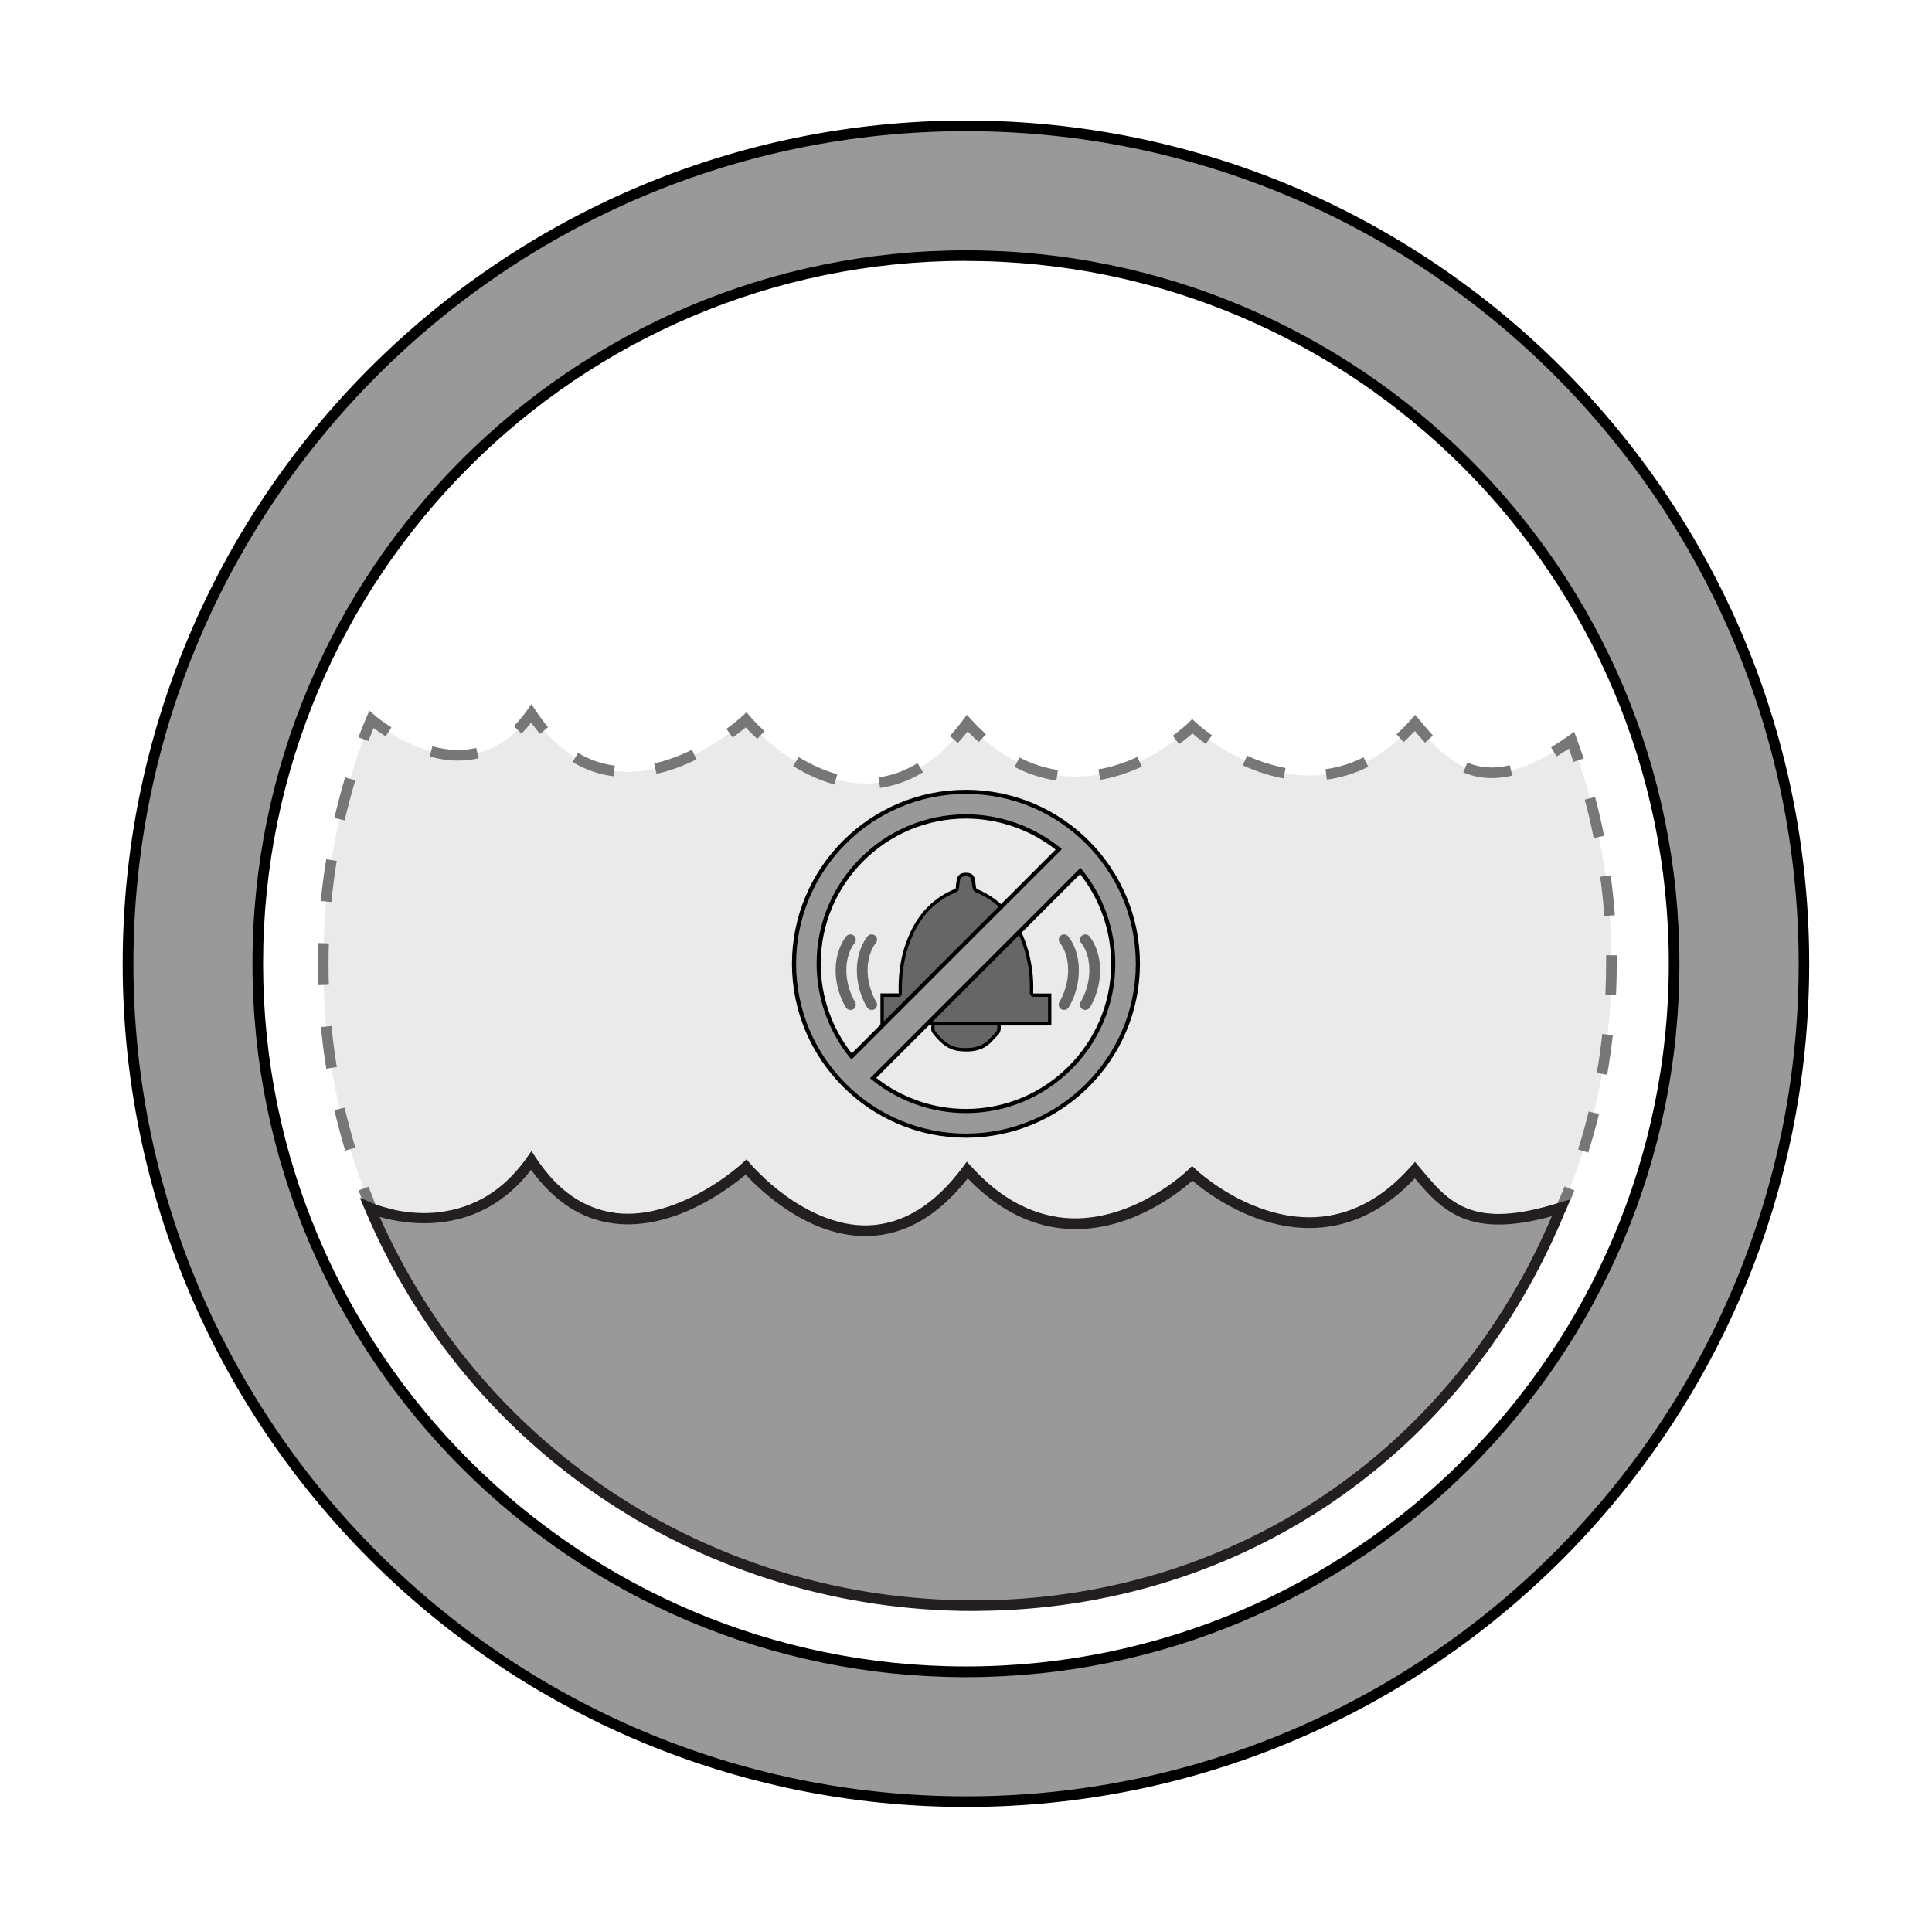
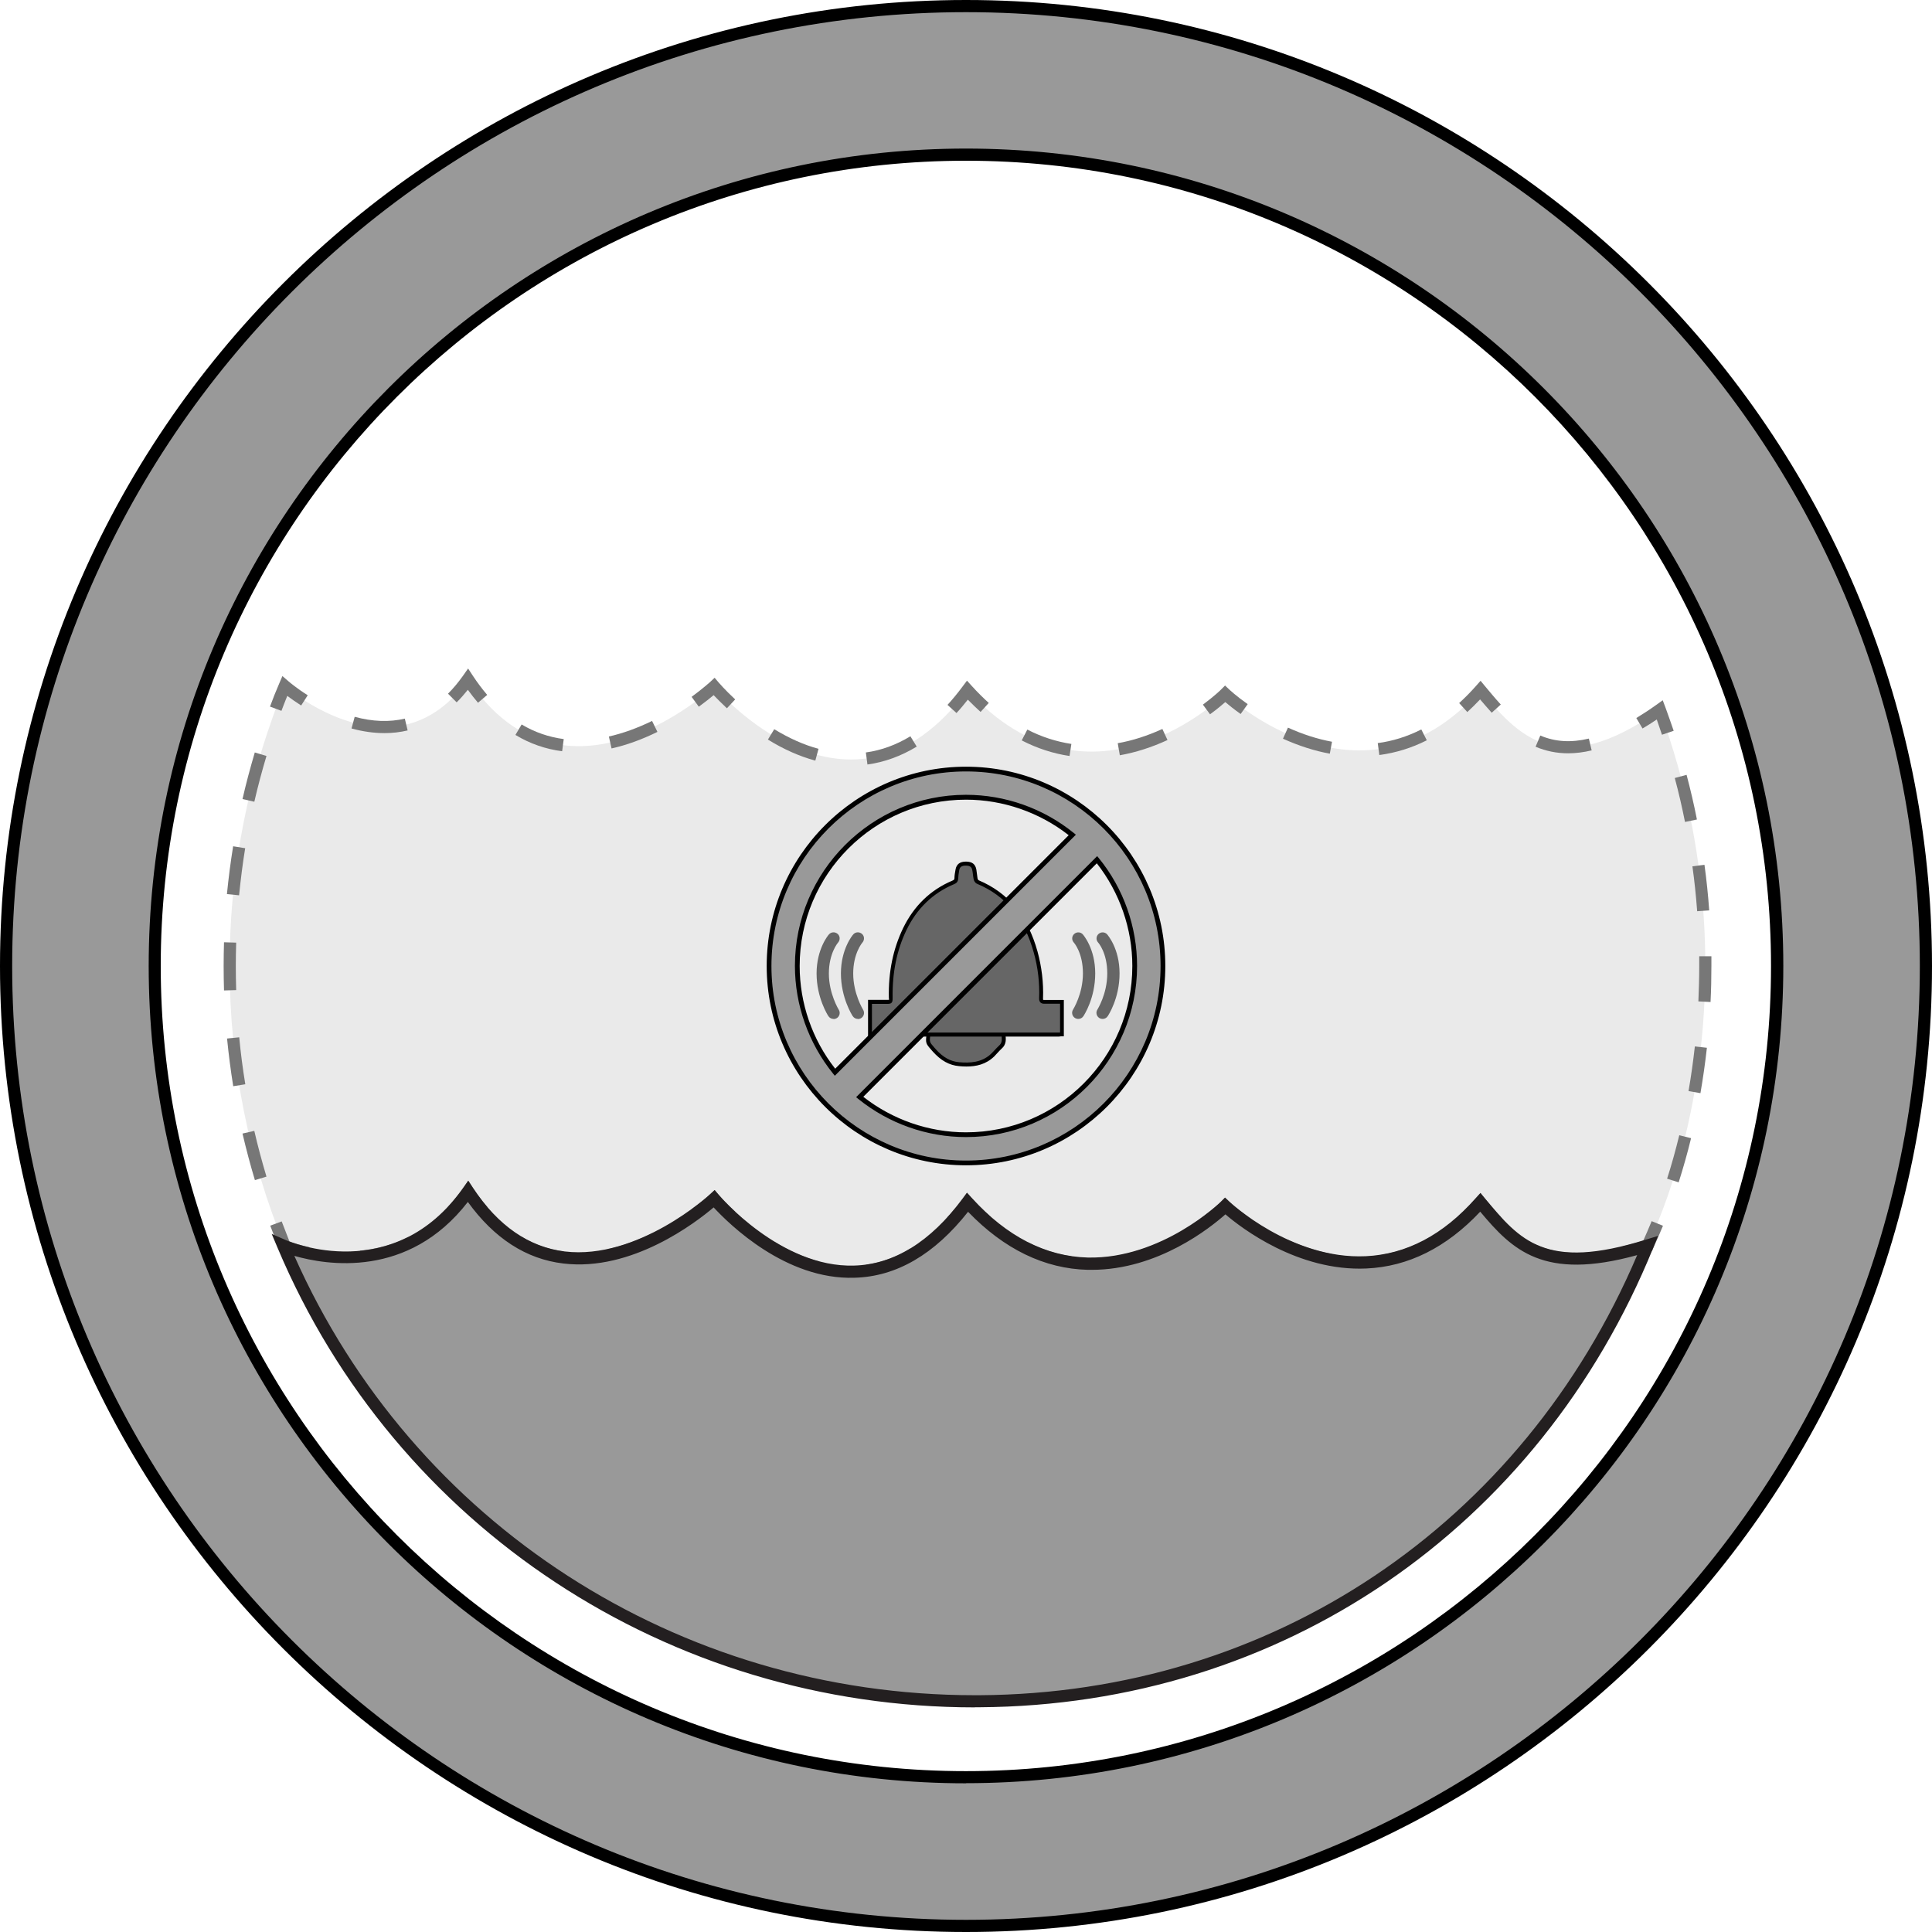
- <svg xmlns="http://www.w3.org/2000/svg" id="a" viewBox="0 0 181.89 181.48">
-   <defs>
-     <style>.p{fill:#777;}.q{fill:#eaeaea;}.r{fill:#999;}.s{fill:#231f20;}.t{fill:#666;}</style>
-   </defs>
+ <svg xmlns="http://www.w3.org/2000/svg" viewBox="0 0 158.77 158.78">
+   <g id="a" />
  <g id="b">
    <g id="c">
-       <path class="r" d="M90.94,11.85C47.38,11.85,12.06,47.17,12.06,90.74s35.32,78.89,78.89,78.89,78.89-35.32,78.89-78.89S134.51,11.85,90.94,11.85Zm0,145.56c-36.82,0-66.67-29.85-66.67-66.67S54.12,24.07,90.94,24.07s66.67,29.85,66.67,66.67-29.85,66.67-66.67,66.67Z" />
-       <path d="M90.94,170.13c-43.77,0-79.39-35.61-79.39-79.39S47.17,11.35,90.94,11.35s79.39,35.61,79.39,79.39-35.61,79.39-79.39,79.39Zm0-157.78C47.72,12.35,12.56,47.52,12.56,90.74s35.16,78.39,78.39,78.39,78.39-35.17,78.39-78.39S134.17,12.35,90.94,12.35Zm0,145.56c-37.04,0-67.17-30.13-67.17-67.17S53.9,23.57,90.94,23.57s67.17,30.13,67.17,67.17-30.13,67.17-67.17,67.17Zm0-133.35c-36.49,0-66.17,29.69-66.17,66.17s29.69,66.17,66.17,66.17,66.17-29.68,66.17-66.17S127.43,24.57,90.94,24.57Z" />
-     </g>
-   </g>
-   <g id="d">
-     <g id="e">
-       <path class="q" d="M146.97,113.73c-8.39,2.61-10.69,.12-13.75-3.55-9.71,10.94-20.97,.31-20.97,.31,0,0-10.99,10.86-21.18-.32-9.7,13-20.82-.28-20.82-.28,0,0-12.27,11.39-20.22-.61-5.59,7.91-13.94,4.95-15.06,4.5-2.93-7.1-4.54-14.88-4.54-23.04,0-7.17,1.25-14.05,3.54-20.44,.3-.86,.63-1.72,.99-2.56,.36,.31,9.19,7.76,15.07-.56,7.95,12,20.22,.6,20.22,.6,0,0,11.12,13.28,20.82,.29,10.19,11.17,21.18,.32,21.18,.32,0,0,11.26,10.63,20.97-.32,3.06,3.68,6.35,7.56,14.74,1.63,.55,1.49,1.04,3.01,1.48,4.55,1.48,5.24,2.27,10.78,2.27,16.49,0,13.4-4.33,22-4.74,22.99Z" />
-       <g>
-         <path class="p" d="M145.16,114.75l-.24-.97c.53-.13,1.09-.28,1.68-.46,.02-.04,.04-.08,.06-.12,.14-.32,.37-.82,.64-1.49l.93,.38c-.28,.68-.51,1.19-.66,1.52-.06,.14-.11,.25-.14,.32l-.09,.22-.22,.07c-.69,.21-1.34,.4-1.96,.54Z" />
-         <path class="p" d="M141.07,115.31c-1.43,0-2.66-.26-3.77-.8l.43-.9c.97,.47,2.07,.7,3.34,.7h.16l.02,1h-.18Z" />
-         <path class="p" d="M134.16,112.03c-.32-.35-.63-.71-.96-1.09-.34,.37-.7,.71-1.05,1.04l-.67-.74c.46-.42,.92-.89,1.37-1.39l.39-.43,.37,.45c.44,.53,.86,1.03,1.29,1.49l-.74,.68Z" />
-         <path class="p" d="M124.93,115.52l-.13-.99c1.23-.17,2.43-.54,3.58-1.12l.45,.89c-1.24,.63-2.55,1.03-3.89,1.21Zm-4.07-.12c-1.27-.23-2.56-.65-3.85-1.23l.41-.91c1.21,.55,2.43,.94,3.62,1.16l-.18,.98Z" />
-         <path class="p" d="M111.01,112.17l-.6-.8c.93-.69,1.48-1.22,1.48-1.23l.34-.34,.35,.33s.56,.53,1.51,1.2l-.58,.81c-.56-.4-.99-.75-1.26-.98-.27,.24-.69,.59-1.25,1Z" />
-         <path class="p" d="M99.47,115.6c-1.35-.2-2.67-.63-3.93-1.27l.46-.89c1.17,.6,2.38,.99,3.62,1.17l-.15,.99Zm4.13-.08l-.18-.98c1.21-.22,2.44-.61,3.66-1.18l.42,.91c-1.3,.6-2.62,1.03-3.91,1.26Z" />
-         <path class="p" d="M90.17,112.06l-.74-.67c.42-.46,.84-.97,1.24-1.51l.36-.49,.41,.45c.45,.5,.92,.96,1.38,1.38l-.67,.74c-.35-.31-.7-.65-1.05-1.01-.31,.39-.62,.77-.94,1.11Z" />
-         <path class="p" d="M82.86,116.28l-.14-.99c1.26-.17,2.49-.62,3.66-1.34l.52,.85c-1.29,.79-2.65,1.28-4.05,1.47Zm-4.29-.31c-1.29-.35-2.6-.93-3.9-1.72l.52-.85c1.22,.74,2.44,1.29,3.64,1.61l-.26,.96Z" />
-         <path class="p" d="M71.3,111.69c-.48-.45-.85-.83-1.1-1.09-.27,.23-.69,.56-1.22,.95l-.59-.81c.94-.69,1.51-1.21,1.51-1.21l.39-.36,.34,.4s.5,.59,1.35,1.38l-.68,.73Z" />
-         <path class="p" d="M57.77,115.19c-1.36-.18-2.66-.62-3.85-1.33l.51-.86c1.07,.64,2.24,1.04,3.46,1.2l-.13,.99Zm4.05-.22l-.22-.98c1.15-.26,2.34-.69,3.55-1.28l.44,.9c-1.28,.63-2.55,1.08-3.77,1.36Z" />
-         <path class="p" d="M50.85,111.21c-.29-.33-.56-.69-.83-1.07-.28,.37-.58,.71-.88,1.04l-.73-.68c.42-.46,.83-.96,1.22-1.51l.42-.6,.4,.61c.37,.56,.76,1.08,1.17,1.56l-.76,.65Z" />
-         <path class="p" d="M41.24,115.14l-.09-1c1.41-.13,2.75-.51,3.97-1.13l.45,.89c-1.33,.67-2.78,1.09-4.32,1.23Z" />
-         <path class="p" d="M36.77,114.84c-1.01-.22-1.73-.49-1.99-.6l-.2-.08-.08-.2c-.26-.62-.5-1.25-.74-1.88l.94-.35c.21,.55,.42,1.1,.64,1.65,.32,.12,.89,.31,1.64,.47l-.22,.98Z" />
-         <path class="p" d="M32.5,108.34c-.38-1.26-.72-2.55-1.02-3.83l.97-.22c.29,1.26,.63,2.52,1,3.76l-.96,.29Zm-1.78-7.71c-.21-1.3-.38-2.62-.51-3.93l1-.1c.12,1.28,.29,2.58,.5,3.86l-.99,.16Zm-.76-7.88c-.02-.67-.03-1.34-.03-2.01s.01-1.3,.03-1.95l1,.03c-.02,.64-.03,1.28-.03,1.92s.01,1.32,.03,1.98l-1,.03Zm1.24-7.82l-1-.1c.13-1.31,.3-2.63,.51-3.93l.99,.16c-.21,1.28-.37,2.58-.5,3.86Zm1.25-7.69l-.97-.22c.29-1.28,.64-2.57,1.01-3.83l.96,.29c-.37,1.24-.71,2.5-1,3.77Z" />
-         <path class="p" d="M34.69,69.77l-.94-.35c.23-.63,.48-1.26,.75-1.88l.27-.63,.52,.45c.06,.05,.64,.55,1.56,1.13l-.54,.84c-.47-.3-.86-.58-1.14-.79-.17,.41-.32,.82-.48,1.23Z" />
-         <path class="p" d="M43.15,71.61c-.87,0-1.78-.13-2.7-.38l.26-.96c1.46,.4,2.86,.45,4.12,.15l.23,.97c-.62,.15-1.26,.22-1.92,.22Z" />
-         <path class="p" d="M50.85,69.11c-.29-.34-.57-.69-.84-1.07-.3,.37-.6,.72-.92,1.03l-.71-.71c.43-.43,.84-.92,1.23-1.47l.42-.6,.4,.61c.37,.56,.76,1.08,1.17,1.56l-.76,.65Z" />
-         <path class="p" d="M57.76,73.09c-1.36-.17-2.66-.62-3.85-1.34l.51-.86c1.07,.64,2.24,1.04,3.46,1.2l-.13,.99Zm4.05-.23l-.22-.98c1.15-.26,2.34-.69,3.55-1.28l.44,.9c-1.28,.63-2.55,1.09-3.77,1.36Z" />
-         <path class="p" d="M71.3,69.58c-.48-.45-.85-.83-1.1-1.09-.27,.23-.69,.56-1.22,.95l-.59-.81c.94-.69,1.5-1.21,1.51-1.21l.38-.36,.34,.4s.5,.59,1.35,1.38l-.68,.73Z" />
-         <path class="p" d="M82.85,74.18l-.13-.99c1.26-.17,2.49-.62,3.66-1.33l.52,.85c-1.29,.78-2.65,1.28-4.05,1.47Zm-4.29-.32c-1.29-.35-2.6-.93-3.89-1.73l.52-.85c1.22,.74,2.44,1.29,3.64,1.61l-.26,.96Z" />
-         <path class="p" d="M90.17,69.96l-.74-.67c.42-.46,.84-.97,1.24-1.51l.36-.48,.41,.45c.45,.5,.92,.96,1.38,1.38l-.67,.74c-.35-.32-.7-.65-1.05-1.01-.31,.39-.62,.77-.94,1.11Z" />
-         <path class="p" d="M99.45,73.49c-1.35-.2-2.67-.63-3.93-1.28l.46-.89c1.16,.6,2.38,.99,3.62,1.18l-.15,.99Zm4.13-.07l-.17-.98c1.21-.21,2.44-.61,3.67-1.17l.42,.91c-1.3,.6-2.62,1.02-3.91,1.25Z" />
-         <path class="p" d="M111.01,70.07l-.59-.8c.93-.69,1.48-1.22,1.48-1.23l.34-.34,.35,.33s.56,.53,1.51,1.2l-.58,.81c-.56-.4-.99-.75-1.26-.98-.27,.24-.69,.59-1.25,1Z" />
-         <path class="p" d="M124.92,73.41l-.13-.99c1.23-.16,2.43-.54,3.58-1.12l.45,.89c-1.24,.63-2.55,1.03-3.89,1.21Zm-4.07-.12c-1.27-.23-2.56-.65-3.85-1.23l.41-.91c1.21,.55,2.43,.94,3.62,1.16l-.18,.98Z" />
-         <path class="p" d="M134.15,69.92c-.32-.36-.64-.72-.95-1.09-.35,.37-.7,.72-1.05,1.04l-.67-.74c.46-.42,.92-.88,1.37-1.39l.39-.44,.37,.45c.42,.5,.84,1.01,1.29,1.5l-.74,.67Z" />
-         <path class="p" d="M140.44,73.26c-.93,0-1.83-.18-2.68-.54l.39-.92c1.22,.52,2.52,.6,3.99,.25l.23,.97c-.67,.16-1.32,.24-1.94,.24Z" />
-         <path class="p" d="M148.14,71.74c-.14-.42-.28-.84-.43-1.26-.4,.27-.79,.52-1.17,.74l-.51-.86c.53-.32,1.08-.68,1.64-1.08l.53-.38,.23,.61c.23,.63,.45,1.26,.67,1.9l-.95,.32Z" />
-         <path class="p" d="M149.52,108.52l-.95-.3c.37-1.15,.7-2.35,1-3.57l.97,.24c-.3,1.24-.65,2.46-1.02,3.63Zm1.79-7.33l-.98-.17c.21-1.2,.38-2.43,.52-3.67l.99,.11c-.14,1.26-.32,2.52-.53,3.73Zm.83-7.49l-1-.05c.04-.97,.07-1.95,.07-2.92v-.79h1v.79c0,.98-.02,1.98-.07,2.96Zm-1.1-7.46c-.09-1.23-.22-2.48-.39-3.69l.99-.13c.17,1.23,.3,2.49,.39,3.75l-1,.07Zm-1-7.34c-.24-1.21-.52-2.42-.84-3.61l.97-.26c.32,1.21,.61,2.44,.85,3.67l-.98,.2Z" />
+       <g id="d">
+         <g id="e">
+           <path d="M79.39,.5C35.82,.5,.5,35.82,.5,79.39s35.32,78.89,78.89,78.89,78.89-35.32,78.89-78.89S122.96,.5,79.39,.5Zm0,145.56c-36.82,0-66.67-29.85-66.67-66.67S42.56,12.71,79.39,12.71s66.67,29.85,66.67,66.67-29.85,66.67-66.67,66.67Z" style="fill:#999;" />
+           <path d="M79.39,158.78C35.61,158.78,0,123.16,0,79.39S35.61,0,79.39,0s79.39,35.61,79.39,79.39-35.61,79.39-79.39,79.39ZM79.39,1C36.16,1,1,36.16,1,79.39s35.16,78.39,78.39,78.39,78.39-35.17,78.39-78.39S122.61,1,79.39,1Zm0,145.56c-37.04,0-67.17-30.13-67.17-67.17S42.35,12.21,79.39,12.21s67.17,30.13,67.17,67.17-30.13,67.17-67.17,67.17Zm0-133.35C42.9,13.21,13.21,42.9,13.21,79.39s29.69,66.17,66.17,66.17,66.17-29.68,66.17-66.17S115.88,13.21,79.39,13.21Z" />
+         </g>
      </g>
-     </g>
-     <g id="f">
-       <path class="r" d="M34.84,113.73s9.19,4.04,15.19-4.45c7.96,12,20.22,.61,20.22,.61,0,0,11.12,13.28,20.82,.29,10.19,11.17,21.18,.31,21.18,.31,0,0,11.26,10.63,20.97-.31,3.06,3.67,5.37,6.16,13.75,3.55-20.85,51.26-91.65,48.58-112.13,0Z" />
-       <path class="s" d="M91.67,151.68c-25.15,0-47.61-14.78-57.3-37.75l-.49-1.16,1.15,.5c.36,.16,8.89,3.77,14.58-4.28l.42-.6,.4,.61c2.06,3.1,4.59,4.85,7.53,5.21,6.02,.72,11.88-4.63,11.93-4.69l.39-.36,.34,.4c.05,.06,5.09,6,11.13,5.81,3.26-.09,6.26-1.94,8.91-5.5l.36-.49,.41,.45c2.87,3.15,6.07,4.79,9.52,4.88,6.08,.13,10.89-4.54,10.94-4.59l.34-.34,.35,.33c.05,.05,5.08,4.77,11.21,4.49,3.33-.15,6.37-1.75,9.04-4.77l.39-.43,.37,.45c2.89,3.46,4.97,5.96,13.22,3.39l1.01-.31-.4,.98c-9.41,23.13-30.62,37.6-55.35,37.76-.13,0-.27,0-.4,0Zm-55.93-37.11c9.76,22.01,31.56,36.11,55.93,36.11,.13,0,.26,0,.4,0,23.97-.15,44.58-13.98,54.03-36.17-7.71,2.13-10.26-.42-12.9-3.57-2.77,2.95-5.92,4.52-9.36,4.67-5.62,.25-10.29-3.34-11.58-4.45-1.23,1.09-5.54,4.56-10.98,4.56-.11,0-.22,0-.33,0-3.57-.09-6.88-1.7-9.84-4.77-2.76,3.5-5.89,5.33-9.33,5.42-5.65,.19-10.3-4.4-11.58-5.78-1.45,1.23-6.71,5.29-12.35,4.61-3.06-.36-5.69-2.07-7.85-5.06-4.89,6.33-11.64,5.19-14.27,4.43Z" />
-     </g>
-   </g>
-   <g id="g">
-     <g id="h">
+       <g id="f">
+         <g id="g">
+           <path d="M135.41,102.38c-8.39,2.61-10.69,.12-13.75-3.55-9.71,10.94-20.97,.31-20.97,.31,0,0-10.99,10.86-21.18-.32-9.7,13-20.82-.28-20.82-.28,0,0-12.27,11.39-20.22-.61-5.59,7.91-13.94,4.95-15.06,4.5-2.93-7.1-4.54-14.88-4.54-23.04,0-7.17,1.25-14.05,3.54-20.44,.3-.86,.63-1.72,.99-2.56,.36,.31,9.19,7.76,15.07-.56,7.95,12,20.22,.6,20.22,.6,0,0,11.12,13.28,20.82,.29,10.19,11.17,21.18,.32,21.18,.32,0,0,11.26,10.63,20.97-.32,3.06,3.68,6.35,7.56,14.74,1.63,.55,1.49,1.04,3.01,1.48,4.55,1.48,5.24,2.27,10.78,2.27,16.49,0,13.4-4.33,22-4.74,22.99Z" style="fill:#eaeaea;" />
+           <g>
+             <path d="M133.6,103.4l-.24-.97c.53-.13,1.09-.28,1.68-.46,.02-.04,.04-.08,.06-.12,.14-.32,.37-.82,.64-1.49l.93,.38c-.28,.68-.51,1.19-.66,1.52-.06,.14-.11,.25-.14,.32l-.09,.22-.22,.07c-.69,.21-1.34,.4-1.96,.54Z" style="fill:#777;" />
+             <path d="M129.52,103.96c-1.43,0-2.66-.26-3.77-.8l.43-.9c.97,.47,2.07,.7,3.34,.7h.16l.02,1h-.18Z" style="fill:#777;" />
+             <path d="M122.6,100.68c-.32-.35-.63-.71-.96-1.09-.34,.37-.7,.71-1.05,1.04l-.67-.74c.46-.42,.92-.89,1.37-1.39l.39-.43,.37,.45c.44,.53,.86,1.03,1.29,1.49l-.74,.68Z" style="fill:#777;" />
+             <path d="M113.37,104.16l-.13-.99c1.23-.17,2.43-.54,3.58-1.12l.45,.89c-1.24,.63-2.55,1.03-3.89,1.21Zm-4.07-.12c-1.27-.23-2.56-.65-3.85-1.23l.41-.91c1.21,.55,2.43,.94,3.62,1.16l-.18,.98Z" style="fill:#777;" />
+             <path d="M99.45,100.81l-.6-.8c.93-.69,1.48-1.22,1.48-1.23l.34-.34,.35,.33s.56,.53,1.51,1.2l-.58,.81c-.56-.4-.99-.75-1.26-.98-.27,.24-.69,.59-1.25,1Z" style="fill:#777;" />
+             <path d="M87.91,104.24c-1.35-.2-2.67-.63-3.93-1.27l.46-.89c1.17,.6,2.38,.99,3.62,1.17l-.15,.99Zm4.13-.08l-.18-.98c1.21-.22,2.44-.61,3.66-1.18l.42,.91c-1.3,.6-2.62,1.03-3.91,1.26Z" style="fill:#777;" />
+             <path d="M78.61,100.7l-.74-.67c.42-.46,.84-.97,1.24-1.51l.36-.49,.41,.45c.45,.5,.92,.96,1.38,1.38l-.67,.74c-.35-.31-.7-.65-1.05-1.01-.31,.39-.62,.77-.94,1.11Z" style="fill:#777;" />
+             <path d="M71.3,104.93l-.14-.99c1.26-.17,2.49-.62,3.66-1.34l.52,.85c-1.29,.79-2.65,1.28-4.05,1.47Zm-4.29-.31c-1.29-.35-2.6-.93-3.9-1.72l.52-.85c1.22,.74,2.44,1.29,3.64,1.61l-.26,.96Z" style="fill:#777;" />
+             <path d="M59.75,100.33c-.48-.45-.85-.83-1.1-1.09-.27,.23-.69,.56-1.22,.95l-.59-.81c.94-.69,1.51-1.21,1.51-1.21l.39-.36,.34,.4s.5,.59,1.35,1.38l-.68,.73Z" style="fill:#777;" />
+             <path d="M46.21,103.84c-1.36-.18-2.66-.62-3.85-1.33l.51-.86c1.07,.64,2.24,1.04,3.46,1.2l-.13,.99Zm4.05-.22l-.22-.98c1.15-.26,2.34-.69,3.55-1.28l.44,.9c-1.28,.63-2.55,1.08-3.77,1.36Z" style="fill:#777;" />
+             <path d="M39.29,99.86c-.29-.33-.56-.69-.83-1.07-.28,.37-.58,.71-.88,1.04l-.73-.68c.42-.46,.83-.96,1.22-1.51l.42-.6,.4,.61c.37,.56,.76,1.08,1.17,1.56l-.76,.65Z" style="fill:#777;" />
+             <path d="M29.68,103.78l-.09-1c1.41-.13,2.75-.51,3.97-1.13l.45,.89c-1.33,.67-2.78,1.09-4.32,1.23Z" style="fill:#777;" />
+             <path d="M25.22,103.49c-1.01-.22-1.73-.49-1.99-.6l-.2-.08-.08-.2c-.26-.62-.5-1.25-.74-1.88l.94-.35c.21,.55,.42,1.1,.64,1.65,.32,.12,.89,.31,1.64,.47l-.22,.98Z" style="fill:#777;" />
+             <path d="M20.95,96.99c-.38-1.26-.72-2.55-1.02-3.83l.97-.22c.29,1.26,.63,2.52,1,3.76l-.96,.29Zm-1.78-7.71c-.21-1.3-.38-2.62-.51-3.93l1-.1c.12,1.28,.29,2.58,.5,3.86l-.99,.16Zm-.76-7.88c-.02-.67-.03-1.34-.03-2.01s.01-1.3,.03-1.95l1,.03c-.02,.64-.03,1.28-.03,1.92s.01,1.32,.03,1.98l-1,.03Zm1.24-7.82l-1-.1c.13-1.31,.3-2.63,.51-3.93l.99,.16c-.21,1.28-.37,2.58-.5,3.86Zm1.25-7.69l-.97-.22c.29-1.28,.64-2.57,1.01-3.83l.96,.29c-.37,1.24-.71,2.5-1,3.77Z" style="fill:#777;" />
+             <path d="M23.13,58.42l-.94-.35c.23-.63,.48-1.26,.75-1.88l.27-.63,.52,.45c.06,.05,.64,.55,1.56,1.13l-.54,.84c-.47-.3-.86-.58-1.14-.79-.17,.41-.32,.82-.48,1.23Z" style="fill:#777;" />
+             <path d="M31.59,60.25c-.87,0-1.78-.13-2.7-.38l.26-.96c1.46,.4,2.86,.45,4.12,.15l.23,.97c-.62,.15-1.26,.22-1.92,.22Z" style="fill:#777;" />
+             <path d="M39.29,57.76c-.29-.34-.57-.69-.84-1.07-.3,.37-.6,.72-.92,1.03l-.71-.71c.43-.43,.84-.92,1.23-1.47l.42-.6,.4,.61c.37,.56,.76,1.08,1.17,1.56l-.76,.65Z" style="fill:#777;" />
+             <path d="M46.21,61.74c-1.36-.17-2.66-.62-3.85-1.34l.51-.86c1.07,.64,2.24,1.04,3.46,1.2l-.13,.99Zm4.05-.23l-.22-.98c1.15-.26,2.34-.69,3.55-1.28l.44,.9c-1.28,.63-2.55,1.09-3.77,1.36Z" style="fill:#777;" />
+             <path d="M59.75,58.22c-.48-.45-.85-.83-1.1-1.09-.27,.23-.69,.56-1.22,.95l-.59-.81c.94-.69,1.5-1.21,1.51-1.21l.38-.36,.34,.4s.5,.59,1.35,1.38l-.68,.73Z" style="fill:#777;" />
+             <path d="M71.29,62.83l-.13-.99c1.26-.17,2.49-.62,3.66-1.33l.52,.85c-1.29,.78-2.65,1.28-4.05,1.47Zm-4.29-.32c-1.29-.35-2.6-.93-3.89-1.73l.52-.85c1.22,.74,2.44,1.29,3.64,1.61l-.26,.96Z" style="fill:#777;" />
+             <path d="M78.61,58.6l-.74-.67c.42-.46,.84-.97,1.24-1.51l.36-.48,.41,.45c.45,.5,.92,.96,1.38,1.38l-.67,.74c-.35-.32-.7-.65-1.05-1.01-.31,.39-.62,.77-.94,1.11Z" style="fill:#777;" />
+             <path d="M87.9,62.13c-1.35-.2-2.67-.63-3.93-1.28l.46-.89c1.16,.6,2.38,.99,3.62,1.18l-.15,.99Zm4.13-.07l-.17-.98c1.21-.21,2.44-.61,3.67-1.17l.42,.91c-1.3,.6-2.62,1.02-3.91,1.25Z" style="fill:#777;" />
+             <path d="M99.45,58.71l-.59-.8c.93-.69,1.48-1.22,1.48-1.23l.34-.34,.35,.33s.56,.53,1.51,1.2l-.58,.81c-.56-.4-.99-.75-1.26-.98-.27,.24-.69,.59-1.25,1Z" style="fill:#777;" />
+             <path d="M113.36,62.06l-.13-.99c1.23-.16,2.43-.54,3.58-1.12l.45,.89c-1.24,.63-2.55,1.03-3.89,1.21Zm-4.07-.12c-1.27-.23-2.56-.65-3.85-1.23l.41-.91c1.21,.55,2.43,.94,3.62,1.16l-.18,.98Z" style="fill:#777;" />
+             <path d="M122.59,58.57c-.32-.36-.64-.72-.95-1.09-.35,.37-.7,.72-1.05,1.04l-.67-.74c.46-.42,.92-.88,1.37-1.39l.39-.44,.37,.45c.42,.5,.84,1.01,1.29,1.5l-.74,.67Z" style="fill:#777;" />
+             <path d="M128.88,61.91c-.93,0-1.83-.18-2.68-.54l.39-.92c1.22,.52,2.52,.6,3.99,.25l.23,.97c-.67,.16-1.32,.24-1.94,.24Z" style="fill:#777;" />
+             <path d="M136.59,60.39c-.14-.42-.28-.84-.43-1.26-.4,.27-.79,.52-1.17,.74l-.51-.86c.53-.32,1.08-.68,1.64-1.08l.53-.38,.23,.61c.23,.63,.45,1.26,.67,1.9l-.95,.32Z" style="fill:#777;" />
+             <path d="M137.96,97.17l-.95-.3c.37-1.15,.7-2.35,1-3.57l.97,.24c-.3,1.24-.65,2.46-1.02,3.63Zm1.79-7.33l-.98-.17c.21-1.2,.38-2.43,.52-3.67l.99,.11c-.14,1.26-.32,2.52-.53,3.73Zm.83-7.49l-1-.05c.04-.97,.07-1.95,.07-2.92v-.79h1v.79c0,.98-.02,1.98-.07,2.96Zm-1.1-7.46c-.09-1.23-.22-2.48-.39-3.69l.99-.13c.17,1.23,.3,2.49,.39,3.75l-1,.07Zm-1-7.34c-.24-1.21-.52-2.42-.84-3.61l.97-.26c.32,1.21,.61,2.44,.85,3.67l-.98,.2Z" style="fill:#777;" />
+           </g>
+         </g>
+         <g id="h">
+           <path d="M23.28,102.38s9.19,4.04,15.19-4.45c7.96,12,20.22,.61,20.22,.61,0,0,11.12,13.28,20.82,.29,10.19,11.17,21.18,.31,21.18,.31,0,0,11.26,10.63,20.97-.31,3.06,3.67,5.37,6.16,13.75,3.55-20.85,51.26-91.65,48.58-112.13,0Z" style="fill:#999;" />
+           <path d="M80.12,140.32c-25.15,0-47.61-14.78-57.3-37.75l-.49-1.16,1.15,.5c.36,.16,8.89,3.77,14.58-4.28l.42-.6,.4,.61c2.06,3.1,4.59,4.85,7.53,5.21,6.02,.72,11.88-4.63,11.93-4.69l.39-.36,.34,.4c.05,.06,5.09,6,11.13,5.81,3.26-.09,6.26-1.94,8.91-5.5l.36-.49,.41,.45c2.87,3.15,6.07,4.79,9.52,4.88,6.08,.13,10.89-4.54,10.94-4.59l.34-.34,.35,.33c.05,.05,5.08,4.77,11.21,4.49,3.33-.15,6.37-1.75,9.04-4.77l.39-.43,.37,.45c2.89,3.46,4.97,5.96,13.22,3.39l1.01-.31-.4,.98c-9.41,23.13-30.62,37.6-55.35,37.76-.13,0-.27,0-.4,0ZM24.19,103.21c9.76,22.01,31.56,36.11,55.93,36.11,.13,0,.26,0,.4,0,23.97-.15,44.58-13.98,54.03-36.17-7.71,2.13-10.26-.42-12.9-3.57-2.77,2.95-5.92,4.52-9.36,4.67-5.62,.25-10.29-3.34-11.58-4.45-1.23,1.09-5.54,4.56-10.98,4.56-.11,0-.22,0-.33,0-3.57-.09-6.88-1.7-9.84-4.77-2.76,3.5-5.89,5.33-9.33,5.42-5.65,.19-10.3-4.4-11.58-5.78-1.45,1.23-6.71,5.29-12.35,4.61-3.06-.36-5.69-2.07-7.85-5.06-4.89,6.33-11.64,5.19-14.27,4.43Z" style="fill:#231f20;" />
+         </g>
+       </g>
      <g id="i">
-         <path class="t" d="M87.86,96.38h6.16c.05,.39,.08,.75-.26,1.04-.22,.2-.41,.44-.62,.64-.78,.75-1.74,.84-2.75,.75-.86-.07-1.51-.52-2.06-1.14-.05-.05-.1-.11-.14-.16-.41-.47-.41-.48-.33-1.13Z" />
-         <path d="M90.98,99c-.2,0-.4-.01-.59-.03-.81-.07-1.5-.45-2.17-1.2l-.14-.16c-.44-.5-.46-.56-.37-1.26l.02-.14h6.44l.02,.14c.04,.35,.11,.82-.31,1.18-.12,.11-.23,.23-.34,.35-.09,.1-.18,.19-.27,.29-.69,.67-1.5,.83-2.28,.83Zm-2.98-2.47c-.05,.46-.02,.49,.31,.87l.14,.16c.61,.69,1.23,1.03,1.95,1.09,.86,.07,1.85,.04,2.63-.71,.09-.09,.17-.18,.26-.27,.12-.13,.24-.26,.37-.38,.24-.21,.25-.44,.22-.77h-5.88Z" />
+         <g id="j">
+           <g id="k">
+             <path d="M76.3,85.02h6.16c.05,.39,.08,.75-.26,1.04-.22,.2-.41,.44-.62,.64-.78,.75-1.74,.84-2.75,.75-.86-.07-1.51-.52-2.06-1.14-.05-.05-.1-.11-.14-.16-.41-.47-.41-.48-.33-1.13Z" style="fill:#666;" />
+             <path d="M79.42,87.65c-.2,0-.4-.01-.59-.03-.81-.07-1.5-.45-2.17-1.2l-.14-.16c-.44-.5-.46-.56-.37-1.26l.02-.14h6.44l.02,.14c.04,.35,.11,.82-.31,1.18-.12,.11-.23,.23-.34,.35-.09,.1-.18,.19-.27,.29-.69,.67-1.5,.83-2.28,.83Zm-2.98-2.47c-.05,.46-.02,.49,.31,.87l.14,.16c.61,.69,1.23,1.03,1.95,1.09,.86,.07,1.85,.04,2.63-.71,.09-.09,.17-.18,.26-.27,.12-.13,.24-.26,.37-.38,.24-.21,.25-.44,.22-.77h-5.88Z" />
+           </g>
+           <g id="l">
+             <path d="M86.64,82.33s-.09,0-.13,0h-.75c-.16-.01-.22-.09-.21-.29,.05-1.29-.1-2.56-.44-3.8-.73-2.63-2.16-4.67-4.76-5.77-.08-.03-.15-.16-.17-.25-.05-.24-.06-.5-.1-.74-.07-.37-.28-.52-.7-.52-.41,0-.63,.16-.7,.52-.04,.23-.08,.46-.09,.69,0,.18-.1,.26-.26,.33-1.82,.77-3.13,2.07-3.98,3.84-.86,1.78-1.19,3.67-1.15,5.63,0,.29,0,.34-.2,.35h-1.5v2.68h4.15s.08,.01,.13,.01c3.74,0,7.49,0,11.23,0,.09,0,.17,0,.27-.01v-2.68h-.64Z" style="fill:#666;" />
+             <path d="M75.78,85.18c-.06,0-.11,0-.17-.02h-4.27v-2.99h1.66s.06,0,.07-.01h0s-.02-.1-.02-.18c-.04-2.13,.35-3.99,1.17-5.7,.89-1.83,2.25-3.15,4.06-3.91,.13-.06,.15-.09,.16-.19,0-.21,.04-.44,.09-.72,.08-.44,.36-.65,.86-.65h0c.5,0,.77,.21,.85,.65,.02,.12,.04,.25,.05,.37,.01,.12,.03,.25,.05,.37,.01,.06,.06,.12,.08,.14,2.45,1.03,4.04,2.95,4.85,5.87,.34,1.25,.5,2.54,.45,3.85,0,.09,.01,.11,.01,.11h0s.01,0,.05,.01h1.65v2.99h-.25c-.06,.01-.12,.02-.18,.02h-2.59c-2.88,0-5.76,0-8.64,0Zm-4.12-.33h3.99c.07,.01,.09,.01,.13,.01,2.88,0,5.76,0,8.64,0h2.59s.07,0,.11,0v-2.37h-1.35c-.26-.02-.38-.18-.37-.45,.05-1.27-.1-2.54-.44-3.75-.78-2.82-2.3-4.67-4.67-5.66-.14-.06-.24-.23-.27-.36-.03-.13-.04-.27-.06-.4-.01-.12-.03-.23-.05-.34-.05-.25-.15-.39-.54-.39h0c-.39,0-.5,.16-.54,.39-.05,.27-.07,.48-.08,.67-.01,.29-.18,.4-.35,.47-1.74,.73-3.05,2-3.9,3.76-.8,1.66-1.17,3.48-1.14,5.56,0,.28,0,.5-.35,.51h-1.35v2.36Z" />
+           </g>
+           <g id="m">
+             <path d="M70.5,83.74c-.16,0-.32-.08-.42-.23-.04-.06-.97-1.5-.97-3.51s.97-3.17,1.02-3.21c.18-.21,.5-.22,.71-.04,.21,.18,.22,.5,.04,.71-.03,.03-.76,.9-.76,2.55s.8,2.95,.81,2.97c.15,.23,.08,.54-.15,.69-.08,.05-.18,.08-.27,.08Z" style="fill:#666;" />
+           </g>
+           <g id="n">
+             <path d="M68.5,83.74c-.16,0-.32-.08-.42-.23-.04-.06-.97-1.5-.97-3.51s.97-3.17,1.02-3.21c.18-.21,.5-.22,.71-.04,.21,.18,.22,.5,.04,.71-.03,.03-.76,.9-.76,2.55s.8,2.95,.81,2.97c.15,.23,.08,.54-.15,.69-.08,.05-.18,.08-.27,.08Z" style="fill:#666;" />
+           </g>
+           <g id="o">
+             <path d="M88.61,83.74c-.09,0-.19-.03-.27-.08-.23-.15-.3-.46-.15-.69,0-.01,.81-1.27,.81-2.97s-.73-2.52-.76-2.55c-.18-.21-.16-.52,.05-.7,.21-.18,.52-.16,.7,.04,.04,.05,1.02,1.16,1.02,3.21s-.93,3.45-.97,3.51c-.1,.15-.25,.23-.42,.23Z" style="fill:#666;" />
+           </g>
+           <g id="p">
+             <path d="M90.61,83.74c-.09,0-.19-.03-.27-.08-.23-.15-.3-.46-.15-.69,0-.01,.81-1.27,.81-2.97s-.73-2.52-.76-2.55c-.18-.21-.16-.52,.05-.7,.21-.18,.52-.16,.7,.04,.04,.05,1.02,1.16,1.02,3.21s-.93,3.45-.97,3.51c-.1,.15-.25,.23-.42,.23Z" style="fill:#666;" />
+           </g>
+         </g>
+         <g id="q">
+           <path d="M79.39,63.2c-8.94,0-16.19,7.25-16.19,16.19s7.25,16.19,16.19,16.19,16.19-7.25,16.19-16.19-7.25-16.19-16.19-16.19Zm0,2.32c3.31,0,6.35,1.16,8.73,3.09l-19.5,19.5c-1.93-2.39-3.09-5.42-3.09-8.73,0-7.66,6.21-13.86,13.86-13.86Zm0,27.73c-3.31,0-6.35-1.16-8.73-3.1l19.5-19.5c1.94,2.38,3.1,5.42,3.1,8.73,0,7.66-6.21,13.87-13.87,13.87Z" style="fill:#999;" />
+           <path d="M79.39,95.77c-9.03,0-16.38-7.35-16.38-16.38s7.35-16.38,16.38-16.38,16.38,7.35,16.38,16.38-7.35,16.38-16.38,16.38Zm0-32.37c-8.82,0-15.99,7.17-15.99,15.99s7.17,15.99,15.99,15.99,15.99-7.17,15.99-15.99-7.17-15.99-15.99-15.99Zm0,30.05c-3.22,0-6.36-1.12-8.86-3.14l-.17-.14,19.81-19.81,.14,.17c2.03,2.49,3.14,5.64,3.14,8.86,0,7.75-6.31,14.06-14.06,14.06Zm-8.44-3.31c2.4,1.88,5.38,2.92,8.44,2.92,7.54,0,13.67-6.13,13.67-13.67,0-3.06-1.04-6.04-2.92-8.44l-19.19,19.19Zm-2.34-1.73l-.14-.17c-2.02-2.5-3.14-5.64-3.14-8.86,0-7.75,6.31-14.06,14.06-14.06,3.21,0,6.36,1.11,8.86,3.14l.17,.14-19.81,19.81Zm10.78-22.69c-7.54,0-13.67,6.13-13.67,13.67,0,3.05,1.03,6.04,2.92,8.44l19.19-19.19c-2.4-1.88-5.39-2.92-8.44-2.92Z" />
+         </g>
      </g>
-       <g id="j">
-         <path class="t" d="M98.2,93.68s-.09,0-.13,0h-.75c-.16-.01-.22-.09-.21-.29,.05-1.29-.1-2.56-.44-3.8-.73-2.63-2.16-4.67-4.76-5.77-.08-.03-.15-.16-.17-.25-.05-.24-.06-.5-.1-.74-.07-.37-.28-.52-.7-.52-.41,0-.63,.16-.7,.52-.04,.23-.08,.46-.09,.69,0,.18-.1,.26-.26,.33-1.82,.77-3.13,2.07-3.98,3.84-.86,1.78-1.19,3.67-1.15,5.63,0,.29,0,.34-.2,.35h-1.5v2.68h4.15s.08,.01,.13,.01c3.74,0,7.49,0,11.23,0,.09,0,.17,0,.27-.01v-2.68h-.64Z" />
-         <path d="M87.33,96.54c-.06,0-.11,0-.17-.02h-4.27v-2.99h1.66s.06,0,.07-.01h0s-.02-.1-.02-.18c-.04-2.13,.35-3.99,1.17-5.7,.89-1.83,2.25-3.15,4.06-3.91,.13-.06,.15-.09,.16-.19,0-.21,.04-.44,.09-.72,.08-.44,.36-.65,.86-.65h0c.5,0,.77,.21,.85,.65,.02,.12,.04,.25,.05,.37,.01,.12,.03,.25,.05,.37,.01,.06,.06,.12,.08,.14,2.45,1.03,4.04,2.95,4.85,5.87,.34,1.25,.5,2.54,.45,3.85,0,.09,.01,.11,.01,.11h0s.01,0,.05,.01h1.65v2.99h-.25c-.06,.01-.12,.02-.18,.02h-2.59c-2.88,0-5.76,0-8.64,0Zm-4.12-.33h3.99c.07,.01,.09,.01,.13,.01,2.88,0,5.76,0,8.64,0h2.59s.07,0,.11,0v-2.37h-1.35c-.26-.02-.38-.18-.37-.45,.05-1.27-.1-2.54-.44-3.75-.78-2.82-2.3-4.67-4.67-5.66-.14-.06-.24-.23-.27-.36-.03-.13-.04-.27-.06-.4-.01-.12-.03-.23-.05-.34-.05-.25-.15-.39-.54-.39h0c-.39,0-.5,.16-.54,.39-.05,.27-.07,.48-.08,.67-.01,.29-.18,.4-.35,.47-1.74,.73-3.05,2-3.9,3.76-.8,1.66-1.17,3.48-1.14,5.56,0,.28,0,.5-.35,.51h-1.35v2.36Z" />
-       </g>
-       <g id="k">
-         <path class="t" d="M82.06,95.09c-.16,0-.32-.08-.42-.23-.04-.06-.97-1.5-.97-3.51s.97-3.17,1.02-3.21c.18-.21,.5-.22,.71-.04,.21,.18,.22,.5,.04,.71-.03,.03-.76,.9-.76,2.55s.8,2.95,.81,2.97c.15,.23,.08,.54-.15,.69-.08,.05-.18,.08-.27,.08Z" />
-       </g>
-       <g id="l">
-         <path class="t" d="M80.06,95.09c-.16,0-.32-.08-.42-.23-.04-.06-.97-1.5-.97-3.51s.97-3.17,1.02-3.21c.18-.21,.5-.22,.71-.04,.21,.18,.22,.5,.04,.71-.03,.03-.76,.9-.76,2.55s.8,2.95,.81,2.97c.15,.23,.08,.54-.15,.69-.08,.05-.18,.08-.27,.08Z" />
-       </g>
-       <g id="m">
-         <path class="t" d="M100.17,95.09c-.09,0-.19-.03-.27-.08-.23-.15-.3-.46-.15-.69,0-.01,.81-1.27,.81-2.97s-.73-2.52-.76-2.55c-.18-.21-.16-.52,.05-.7,.21-.18,.52-.16,.7,.04,.04,.05,1.02,1.16,1.02,3.21s-.93,3.45-.97,3.51c-.1,.15-.25,.23-.42,.23Z" />
-       </g>
-       <g id="n">
-         <path class="t" d="M102.17,95.09c-.09,0-.19-.03-.27-.08-.23-.15-.3-.46-.15-.69,0-.01,.81-1.27,.81-2.97s-.73-2.52-.76-2.55c-.18-.21-.16-.52,.05-.7,.21-.18,.52-.16,.7,.04,.04,.05,1.02,1.16,1.02,3.21s-.93,3.45-.97,3.51c-.1,.15-.25,.23-.42,.23Z" />
-       </g>
-     </g>
-     <g id="o">
-       <path class="r" d="M90.94,74.55c-8.94,0-16.19,7.25-16.19,16.19s7.25,16.19,16.19,16.19,16.19-7.25,16.19-16.19-7.25-16.19-16.19-16.19Zm0,2.32c3.31,0,6.35,1.16,8.73,3.09l-19.5,19.5c-1.93-2.39-3.09-5.42-3.09-8.73,0-7.66,6.21-13.86,13.86-13.86Zm0,27.73c-3.31,0-6.35-1.16-8.73-3.1l19.5-19.5c1.94,2.38,3.1,5.42,3.1,8.73,0,7.66-6.21,13.87-13.87,13.87Z" />
-       <path d="M90.94,107.12c-9.03,0-16.38-7.35-16.38-16.38s7.35-16.38,16.38-16.38,16.38,7.35,16.38,16.38-7.35,16.38-16.38,16.38Zm0-32.37c-8.82,0-15.99,7.17-15.99,15.99s7.17,15.99,15.99,15.99,15.99-7.17,15.99-15.99-7.17-15.99-15.99-15.99Zm0,30.05c-3.22,0-6.36-1.12-8.86-3.14l-.17-.14,19.81-19.81,.14,.17c2.03,2.49,3.14,5.64,3.14,8.86,0,7.75-6.31,14.06-14.06,14.06Zm-8.44-3.31c2.4,1.88,5.38,2.92,8.44,2.92,7.54,0,13.67-6.13,13.67-13.67,0-3.06-1.04-6.04-2.92-8.44l-19.19,19.19Zm-2.34-1.73l-.14-.17c-2.02-2.5-3.14-5.64-3.14-8.86,0-7.75,6.31-14.06,14.06-14.06,3.21,0,6.36,1.11,8.86,3.14l.17,.14-19.81,19.81Zm10.78-22.69c-7.54,0-13.67,6.13-13.67,13.67,0,3.05,1.03,6.04,2.92,8.44l19.19-19.19c-2.4-1.88-5.39-2.92-8.44-2.92Z" />
    </g>
  </g>
</svg>
